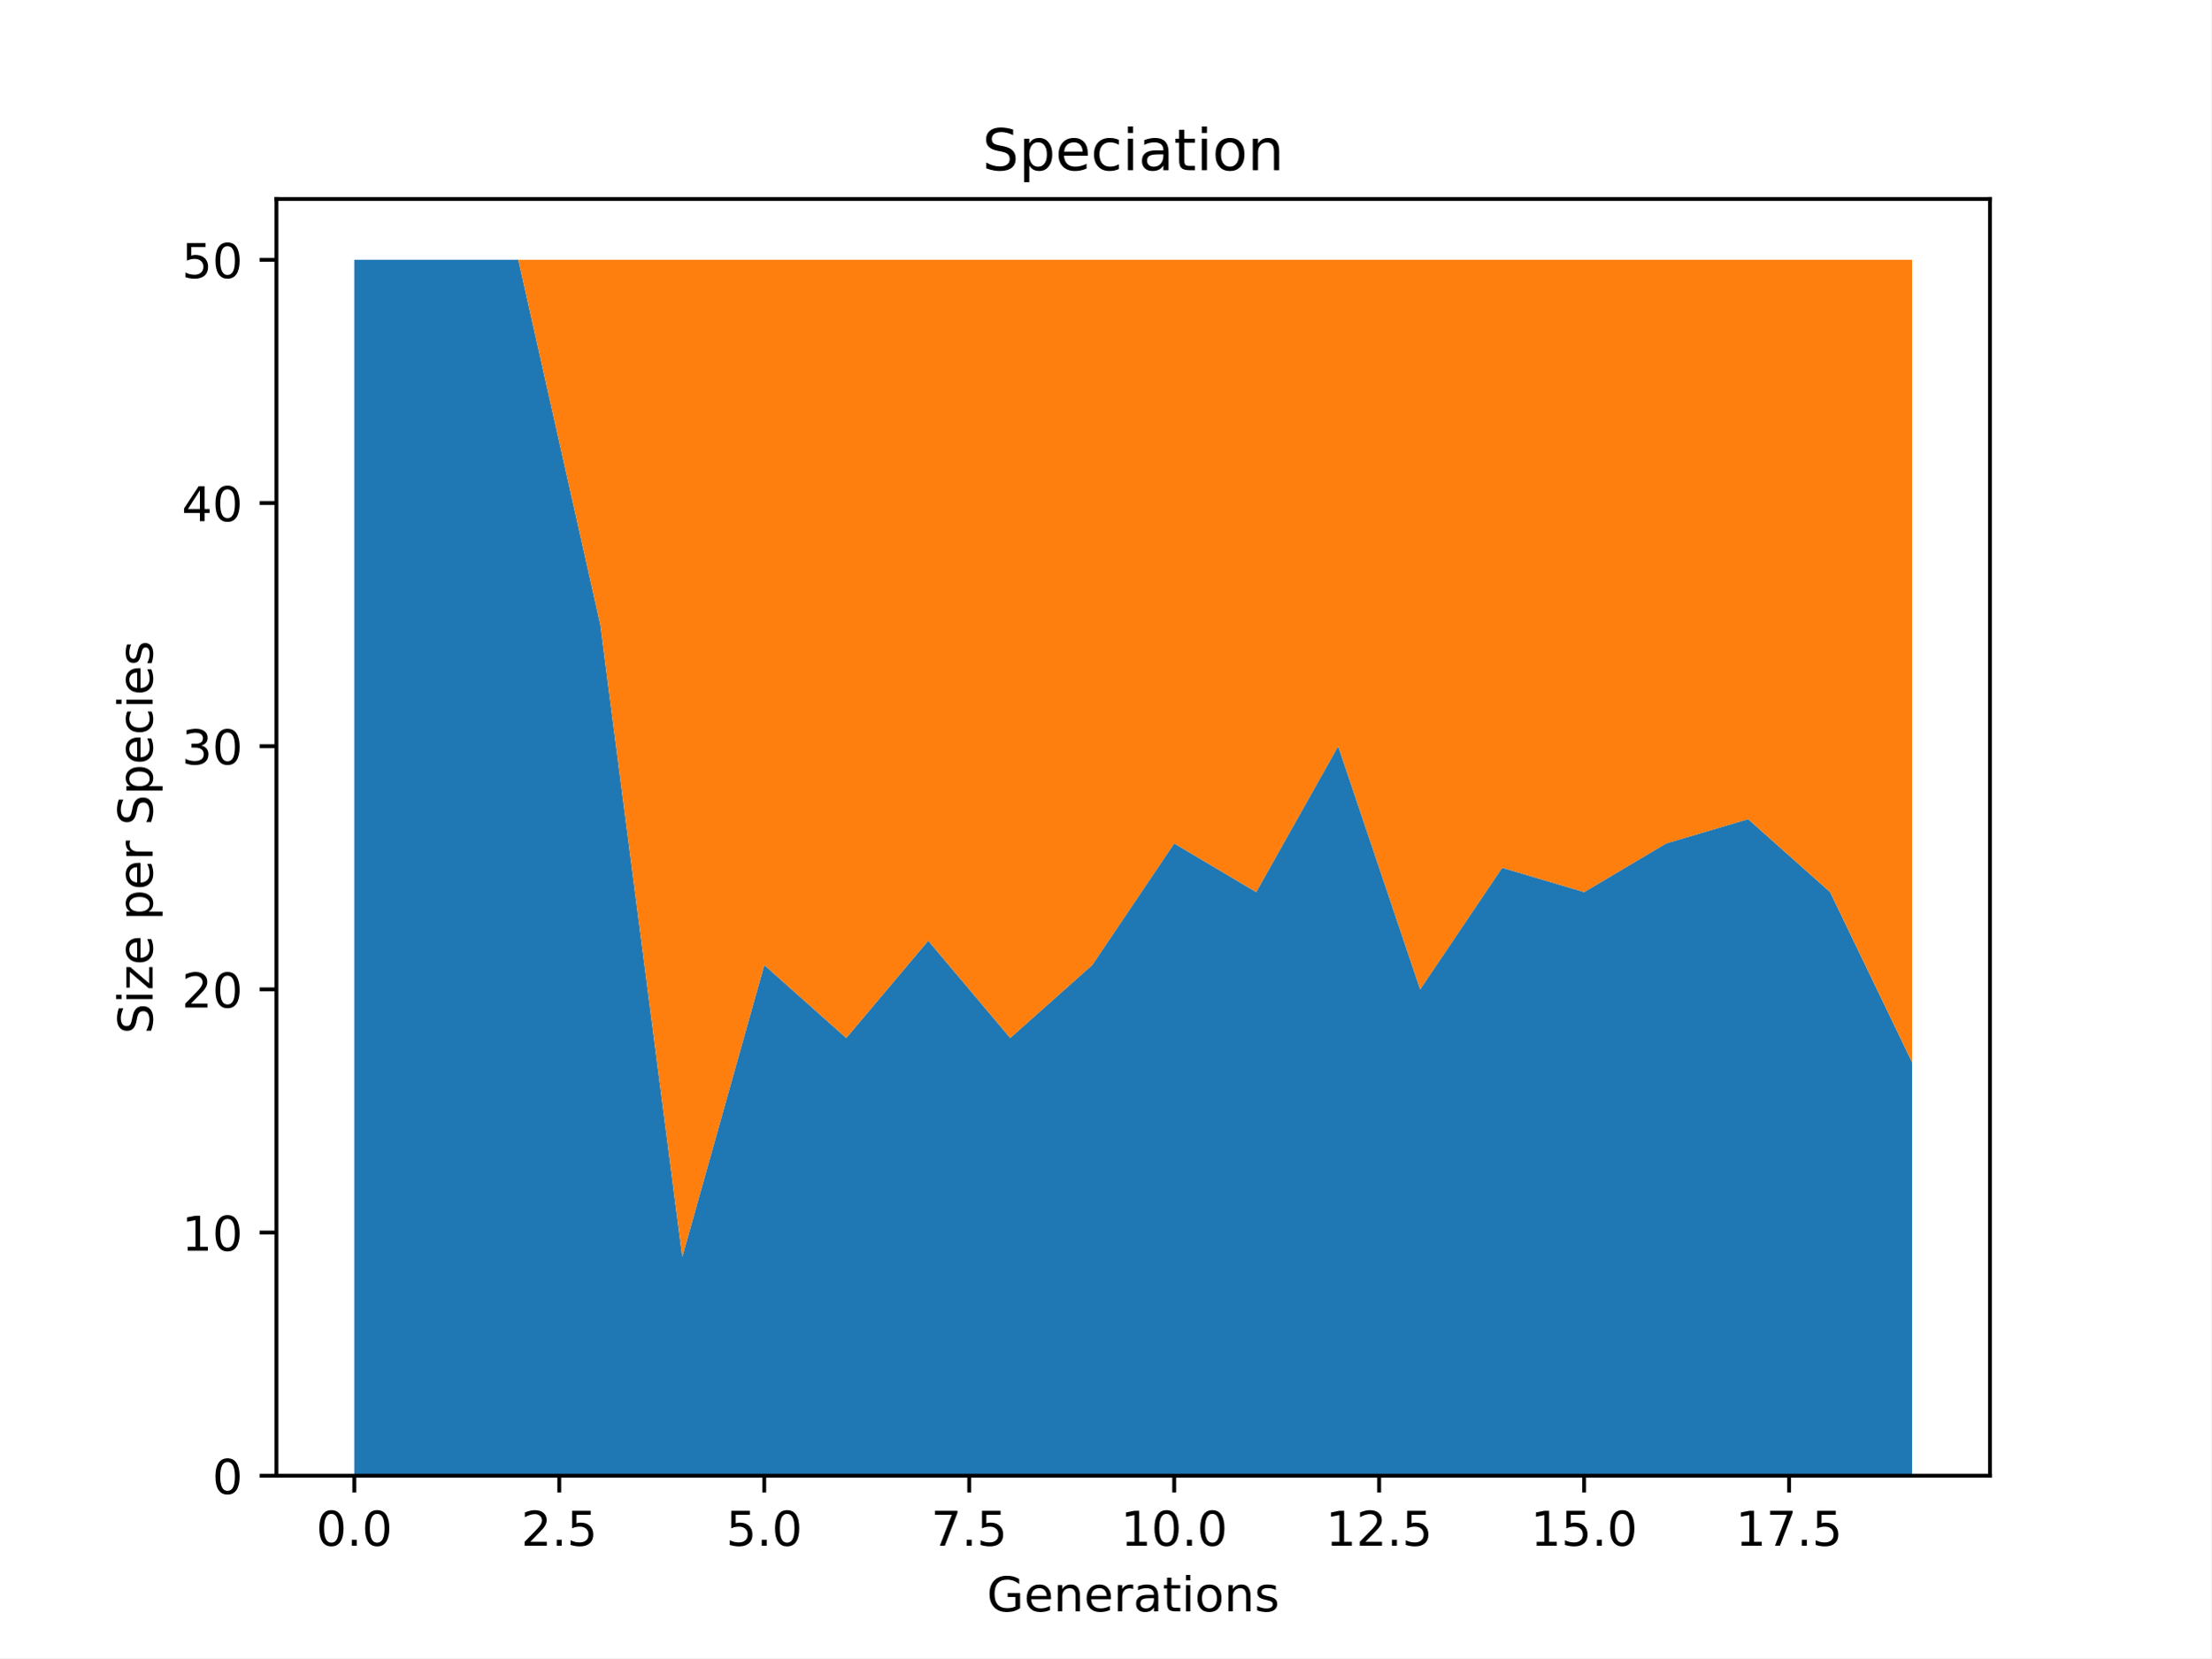
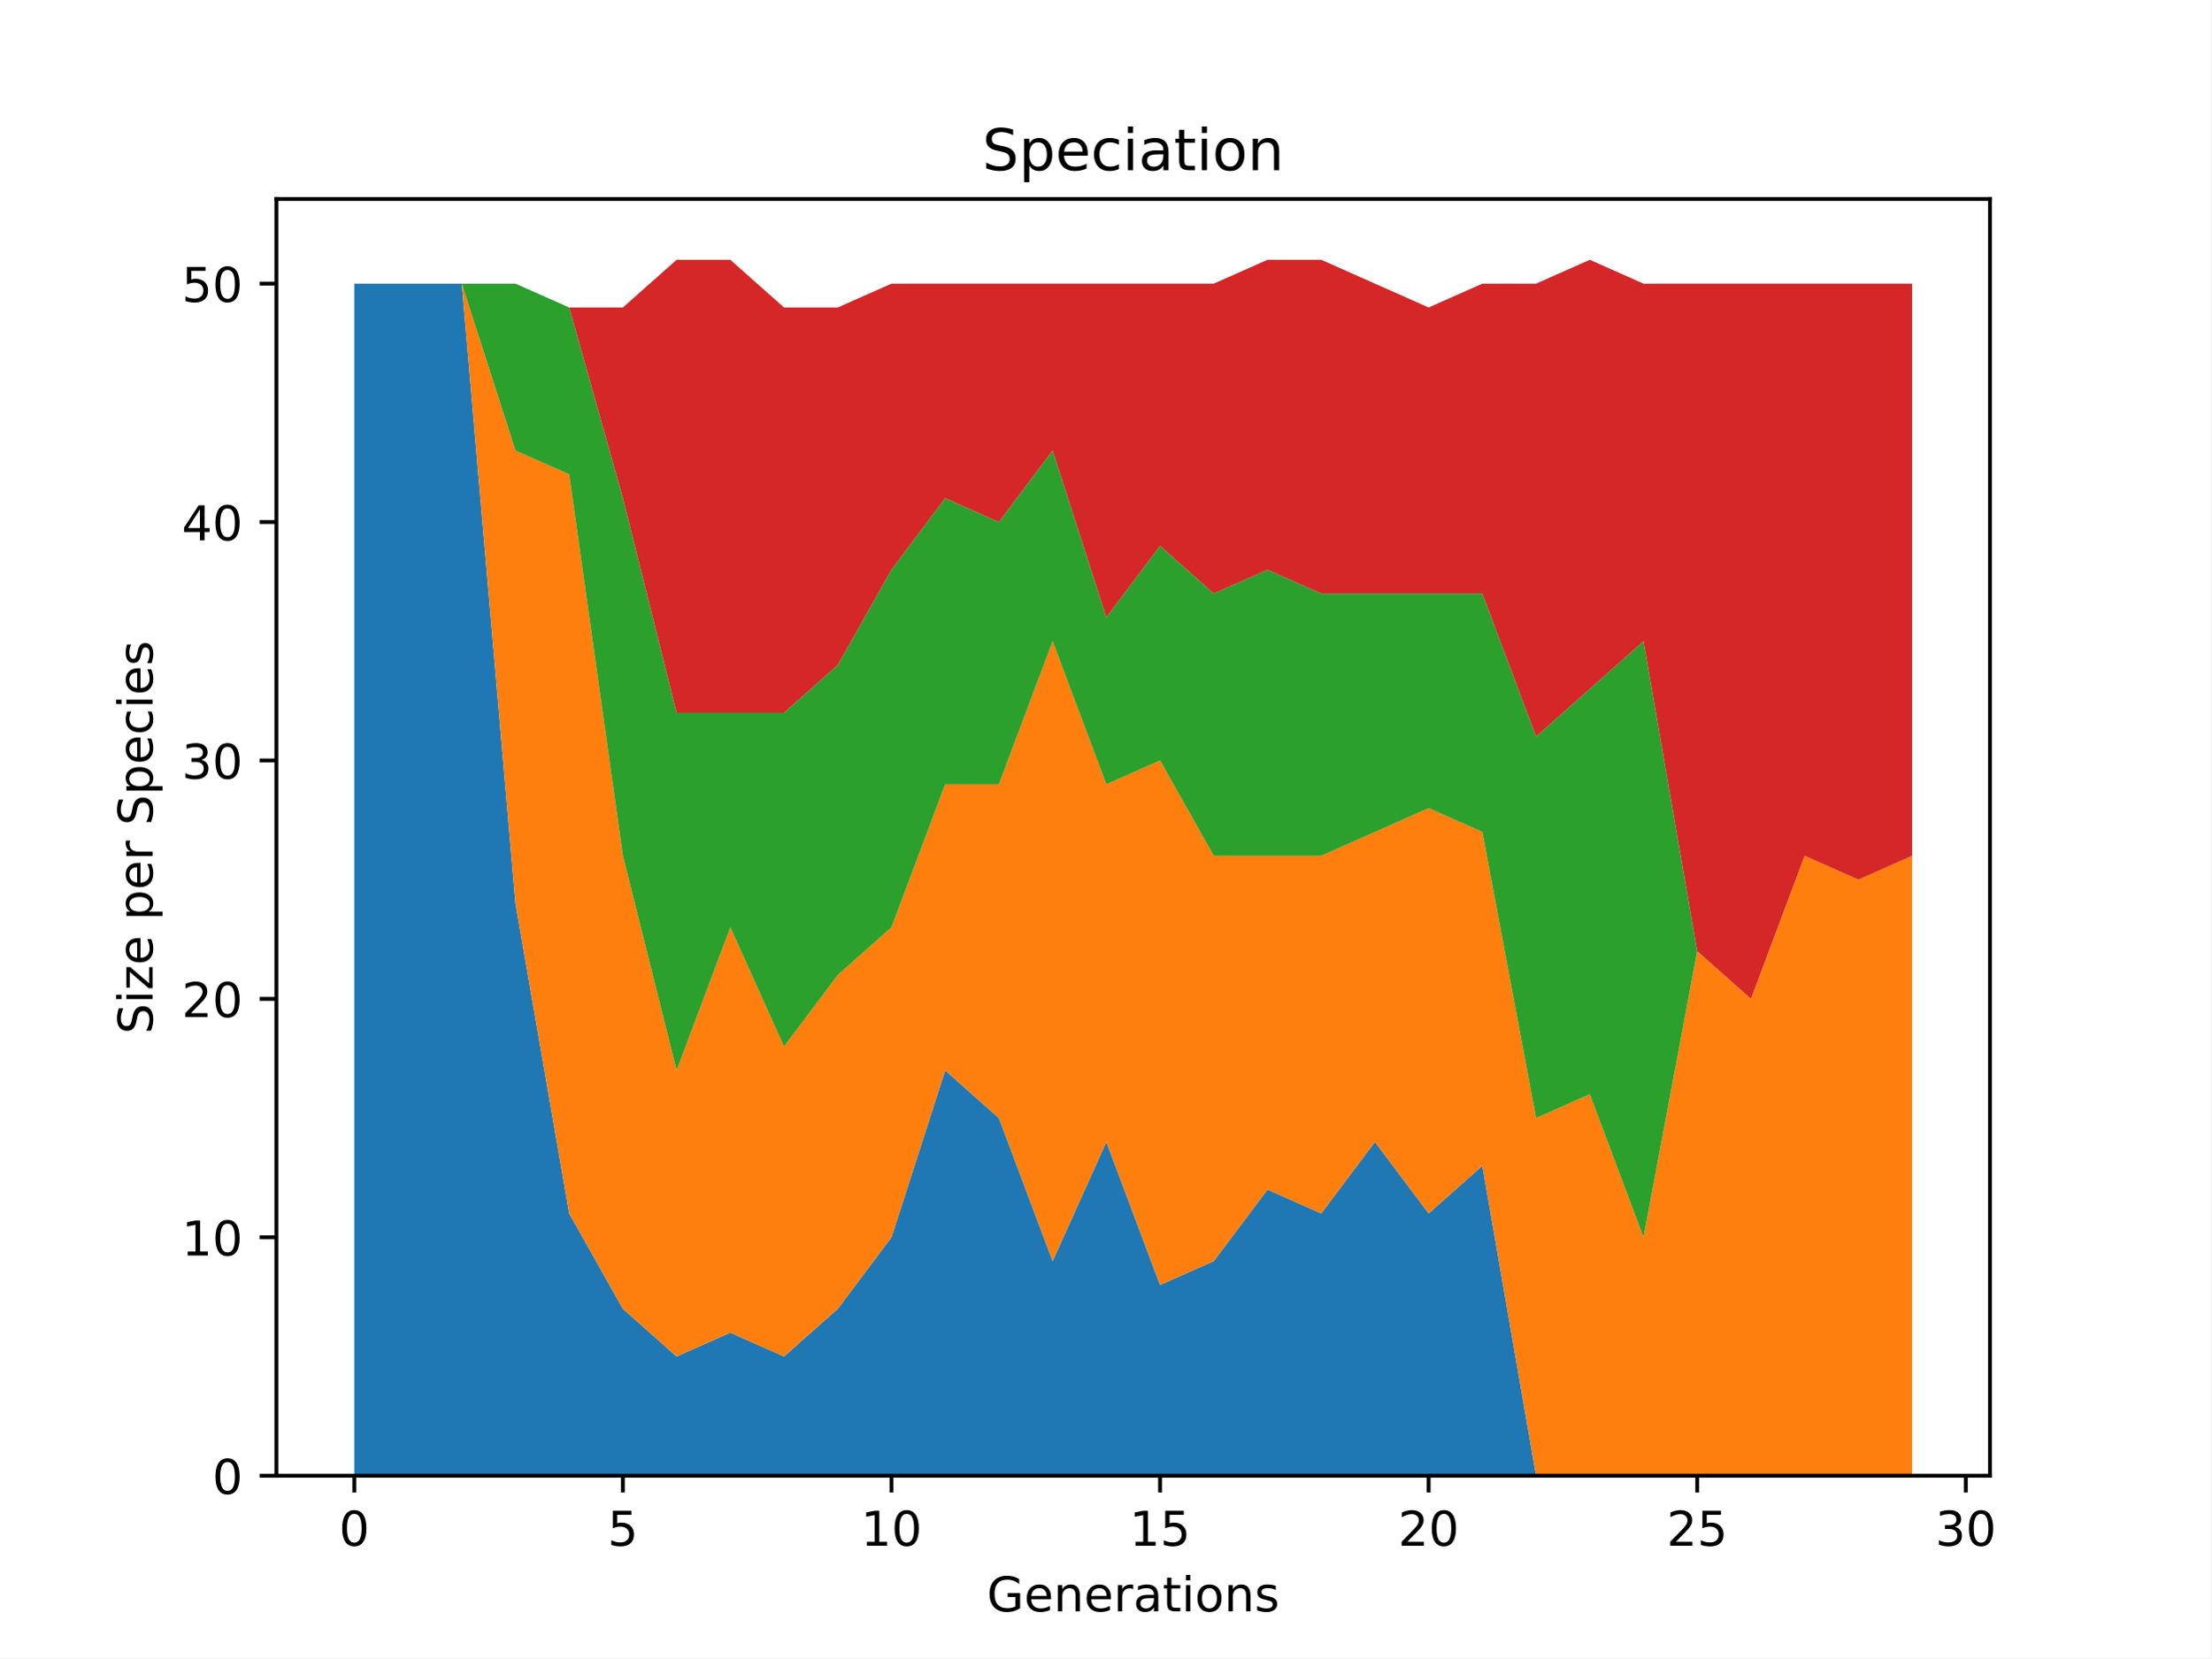
<svg xmlns="http://www.w3.org/2000/svg" xmlns:xlink="http://www.w3.org/1999/xlink" height="345.6pt" version="1.1" viewBox="0 0 460.8 345.6" width="460.8pt">
  <defs>
    <style type="text/css">*{stroke-linecap:butt;stroke-linejoin:round;}</style>
  </defs>
  <g id="figure_1">
    <g id="patch_1">
      <path d="M 0 345.6  L 460.8 345.6  L 460.8 0  L 0 0  z " style="fill:#ffffff;" />
    </g>
    <g id="axes_1">
      <g id="patch_2">
        <path d="M 57.6 307.584  L 414.72 307.584  L 414.72 41.472  L 57.6 41.472  z " style="fill:#ffffff;" />
      </g>
      <g id="PolyCollection_1">
-         <path clip-path="url(#paba8ebc60f)" d="M 73.833 54.144  L 73.833 307.584  L 90.92 307.584  L 108.007 307.584  L 125.094 307.584  L 142.181 307.584  L 159.268 307.584  L 176.355 307.584  L 193.442 307.584  L 210.529 307.584  L 227.616 307.584  L 244.704 307.584  L 261.791 307.584  L 278.878 307.584  L 295.965 307.584  L 313.052 307.584  L 330.139 307.584  L 347.226 307.584  L 364.313 307.584  L 381.4 307.584  L 398.487 307.584  L 398.487 221.414  L 398.487 221.414  L 381.4 185.933  L 364.313 170.726  L 347.226 175.795  L 330.139 185.933  L 313.052 180.864  L 295.965 206.208  L 278.878 155.52  L 261.791 185.933  L 244.704 175.795  L 227.616 201.139  L 210.529 216.346  L 193.442 196.07  L 176.355 216.346  L 159.268 201.139  L 142.181 261.965  L 125.094 130.176  L 108.007 54.144  L 90.92 54.144  L 73.833 54.144  z " style="fill:#1f77b4;" />
+         <path clip-path="url(#p632f74f8b4)" d="M 73.833 59.113  L 73.833 307.584  L 85.028 307.584  L 96.223 307.584  L 107.418 307.584  L 118.613 307.584  L 129.808 307.584  L 141.003 307.584  L 152.198 307.584  L 163.393 307.584  L 174.588 307.584  L 185.783 307.584  L 196.978 307.584  L 208.173 307.584  L 219.368 307.584  L 230.563 307.584  L 241.757 307.584  L 252.952 307.584  L 264.147 307.584  L 275.342 307.584  L 286.537 307.584  L 297.732 307.584  L 308.927 307.584  L 320.122 307.584  L 331.317 307.584  L 342.512 307.584  L 353.707 307.584  L 364.902 307.584  L 376.097 307.584  L 387.292 307.584  L 398.487 307.584  L 398.487 307.584  L 398.487 307.584  L 387.292 307.584  L 376.097 307.584  L 364.902 307.584  L 353.707 307.584  L 342.512 307.584  L 331.317 307.584  L 320.122 307.584  L 308.927 242.982  L 297.732 252.92  L 286.537 238.012  L 275.342 252.92  L 264.147 247.951  L 252.952 262.859  L 241.757 267.829  L 230.563 238.012  L 219.368 262.859  L 208.173 233.043  L 196.978 223.104  L 185.783 257.89  L 174.588 272.798  L 163.393 282.737  L 152.198 277.768  L 141.003 282.737  L 129.808 272.798  L 118.613 252.92  L 107.418 188.318  L 96.223 59.113  L 85.028 59.113  L 73.833 59.113  z " style="fill:#1f77b4;" />
      </g>
      <g id="PolyCollection_2">
-         <path clip-path="url(#paba8ebc60f)" d="M 73.833 54.144  L 73.833 54.144  L 90.92 54.144  L 108.007 54.144  L 125.094 130.176  L 142.181 261.965  L 159.268 201.139  L 176.355 216.346  L 193.442 196.07  L 210.529 216.346  L 227.616 201.139  L 244.704 175.795  L 261.791 185.933  L 278.878 155.52  L 295.965 206.208  L 313.052 180.864  L 330.139 185.933  L 347.226 175.795  L 364.313 170.726  L 381.4 185.933  L 398.487 221.414  L 398.487 54.144  L 398.487 54.144  L 381.4 54.144  L 364.313 54.144  L 347.226 54.144  L 330.139 54.144  L 313.052 54.144  L 295.965 54.144  L 278.878 54.144  L 261.791 54.144  L 244.704 54.144  L 227.616 54.144  L 210.529 54.144  L 193.442 54.144  L 176.355 54.144  L 159.268 54.144  L 142.181 54.144  L 125.094 54.144  L 108.007 54.144  L 90.92 54.144  L 73.833 54.144  z " style="fill:#ff7f0e;" />
+         <path clip-path="url(#p632f74f8b4)" d="M 73.833 59.113  L 73.833 59.113  L 85.028 59.113  L 96.223 59.113  L 107.418 188.318  L 118.613 252.92  L 129.808 272.798  L 141.003 282.737  L 152.198 277.768  L 163.393 282.737  L 174.588 272.798  L 185.783 257.89  L 196.978 223.104  L 208.173 233.043  L 219.368 262.859  L 230.563 238.012  L 241.757 267.829  L 252.952 262.859  L 264.147 247.951  L 275.342 252.92  L 286.537 238.012  L 297.732 252.92  L 308.927 242.982  L 320.122 307.584  L 331.317 307.584  L 342.512 307.584  L 353.707 307.584  L 364.902 307.584  L 376.097 307.584  L 387.292 307.584  L 398.487 307.584  L 398.487 178.379  L 398.487 178.379  L 387.292 183.349  L 376.097 178.379  L 364.902 208.196  L 353.707 198.257  L 342.512 257.89  L 331.317 228.073  L 320.122 233.043  L 308.927 173.41  L 297.732 168.44  L 286.537 173.41  L 275.342 178.379  L 264.147 178.379  L 252.952 178.379  L 241.757 158.502  L 230.563 163.471  L 219.368 133.655  L 208.173 163.471  L 196.978 163.471  L 185.783 193.288  L 174.588 203.226  L 163.393 218.135  L 152.198 193.288  L 141.003 223.104  L 129.808 178.379  L 118.613 98.869  L 107.418 93.899  L 96.223 59.113  L 85.028 59.113  L 73.833 59.113  z " style="fill:#ff7f0e;" />
+       </g>
+       <g id="PolyCollection_3">
+         <path clip-path="url(#p632f74f8b4)" d="M 73.833 59.113  L 73.833 59.113  L 85.028 59.113  L 96.223 59.113  L 107.418 93.899  L 118.613 98.869  L 129.808 178.379  L 141.003 223.104  L 152.198 193.288  L 163.393 218.135  L 174.588 203.226  L 185.783 193.288  L 196.978 163.471  L 208.173 163.471  L 219.368 133.655  L 230.563 163.471  L 241.757 158.502  L 252.952 178.379  L 264.147 178.379  L 275.342 178.379  L 286.537 173.41  L 297.732 168.44  L 308.927 173.41  L 320.122 233.043  L 331.317 228.073  L 342.512 257.89  L 353.707 198.257  L 364.902 208.196  L 376.097 178.379  L 387.292 183.349  L 398.487 178.379  L 398.487 178.379  L 398.487 178.379  L 387.292 183.349  L 376.097 178.379  L 364.902 208.196  L 353.707 198.257  L 342.512 133.655  L 331.317 143.593  L 320.122 153.532  L 308.927 123.716  L 297.732 123.716  L 286.537 123.716  L 275.342 123.716  L 264.147 118.746  L 252.952 123.716  L 241.757 113.777  L 230.563 128.685  L 219.368 93.899  L 208.173 108.808  L 196.978 103.838  L 185.783 118.746  L 174.588 138.624  L 163.393 148.563  L 152.198 148.563  L 141.003 148.563  L 129.808 103.838  L 118.613 64.083  L 107.418 59.113  L 96.223 59.113  L 85.028 59.113  L 73.833 59.113  z " style="fill:#2ca02c;" />
+       </g>
+       <g id="PolyCollection_4">
+         <path clip-path="url(#p632f74f8b4)" d="M 73.833 59.113  L 73.833 59.113  L 85.028 59.113  L 96.223 59.113  L 107.418 59.113  L 118.613 64.083  L 129.808 103.838  L 141.003 148.563  L 152.198 148.563  L 163.393 148.563  L 174.588 138.624  L 185.783 118.746  L 196.978 103.838  L 208.173 108.808  L 219.368 93.899  L 230.563 128.685  L 241.757 113.777  L 252.952 123.716  L 264.147 118.746  L 275.342 123.716  L 286.537 123.716  L 297.732 123.716  L 308.927 123.716  L 320.122 153.532  L 331.317 143.593  L 342.512 133.655  L 353.707 198.257  L 364.902 208.196  L 376.097 178.379  L 387.292 183.349  L 398.487 178.379  L 398.487 59.113  L 398.487 59.113  L 387.292 59.113  L 376.097 59.113  L 364.902 59.113  L 353.707 59.113  L 342.512 59.113  L 331.317 54.144  L 320.122 59.113  L 308.927 59.113  L 297.732 64.083  L 286.537 59.113  L 275.342 54.144  L 264.147 54.144  L 252.952 59.113  L 241.757 59.113  L 230.563 59.113  L 219.368 59.113  L 208.173 59.113  L 196.978 59.113  L 185.783 59.113  L 174.588 64.083  L 163.393 64.083  L 152.198 54.144  L 141.003 54.144  L 129.808 64.083  L 118.613 64.083  L 107.418 59.113  L 96.223 59.113  L 85.028 59.113  L 73.833 59.113  z " style="fill:#d62728;" />
      </g>
      <g id="matplotlib.axis_1">
        <g id="xtick_1">
          <g id="line2d_1">
            <defs>
-               <path d="M 0 0  L 0 3.5  " id="m47d24e9a7b" style="stroke:#000000;stroke-width:0.8;" />
+               <path d="M 0 0  L 0 3.5  " id="m3b778df51e" style="stroke:#000000;stroke-width:0.8;" />
            </defs>
            <g>
-               <use style="stroke:#000000;stroke-width:0.8;" x="73.833" xlink:href="#m47d24e9a7b" y="307.584" />
+               <use style="stroke:#000000;stroke-width:0.8;" x="73.833" xlink:href="#m3b778df51e" y="307.584" />
            </g>
          </g>
          <g id="text_1">
-             <g transform="translate(65.88116 322.1824)scale(0.1 -0.1)">
+             <g transform="translate(70.65148 322.1824)scale(0.1 -0.1)">
              <defs>
                <path d="M 31.781 66.406  Q 24.172 66.406 20.328 58.906  Q 16.5 51.422 16.5 36.375  Q 16.5 21.391 20.328 13.891  Q 24.172 6.391 31.781 6.391  Q 39.453 6.391 43.281 13.891  Q 47.125 21.391 47.125 36.375  Q 47.125 51.422 43.281 58.906  Q 39.453 66.406 31.781 66.406  z M 31.781 74.219  Q 44.047 74.219 50.516 64.516  Q 56.984 54.828 56.984 36.375  Q 56.984 17.969 50.516 8.266  Q 44.047 -1.422 31.781 -1.422  Q 19.531 -1.422 13.062 8.266  Q 6.594 17.969 6.594 36.375  Q 6.594 54.828 13.062 64.516  Q 19.531 74.219 31.781 74.219  z " id="DejaVuSans-48" />
-                 <path d="M 10.688 12.406  L 21 12.406  L 21 0  L 10.688 0  z " id="DejaVuSans-46" />
              </defs>
              <use xlink:href="#DejaVuSans-48" />
-               <use x="63.623" xlink:href="#DejaVuSans-46" />
-               <use x="95.41" xlink:href="#DejaVuSans-48" />
            </g>
          </g>
        </g>
        <g id="xtick_2">
          <g id="line2d_2">
            <g>
-               <use style="stroke:#000000;stroke-width:0.8;" x="116.55" xlink:href="#m47d24e9a7b" y="307.584" />
+               <use style="stroke:#000000;stroke-width:0.8;" x="129.808" xlink:href="#m3b778df51e" y="307.584" />
            </g>
          </g>
          <g id="text_2">
-             <g transform="translate(108.5989 322.1824)scale(0.1 -0.1)">
-               <defs>
-                 <path d="M 19.188 8.297  L 53.609 8.297  L 53.609 0  L 7.328 0  L 7.328 8.297  Q 12.938 14.109 22.625 23.891  Q 32.328 33.688 34.812 36.531  Q 39.547 41.844 41.422 45.531  Q 43.312 49.219 43.312 52.781  Q 43.312 58.594 39.234 62.25  Q 35.156 65.922 28.609 65.922  Q 23.969 65.922 18.812 64.312  Q 13.672 62.703 7.812 59.422  L 7.812 69.391  Q 13.766 71.781 18.938 73  Q 24.125 74.219 28.422 74.219  Q 39.75 74.219 46.484 68.547  Q 53.219 62.891 53.219 53.422  Q 53.219 48.922 51.531 44.891  Q 49.859 40.875 45.406 35.406  Q 44.188 33.984 37.641 27.219  Q 31.109 20.453 19.188 8.297  z " id="DejaVuSans-50" />
+             <g transform="translate(126.6264 322.1824)scale(0.1 -0.1)">
+               <defs>
                <path d="M 10.797 72.906  L 49.516 72.906  L 49.516 64.594  L 19.828 64.594  L 19.828 46.734  Q 21.969 47.469 24.109 47.828  Q 26.266 48.188 28.422 48.188  Q 40.625 48.188 47.75 41.5  Q 54.891 34.812 54.891 23.391  Q 54.891 11.625 47.562 5.094  Q 40.234 -1.422 26.906 -1.422  Q 22.312 -1.422 17.547 -0.641  Q 12.797 0.141 7.719 1.703  L 7.719 11.625  Q 12.109 9.234 16.797 8.062  Q 21.484 6.891 26.703 6.891  Q 35.156 6.891 40.078 11.328  Q 45.016 15.766 45.016 23.391  Q 45.016 31 40.078 35.438  Q 35.156 39.891 26.703 39.891  Q 22.75 39.891 18.812 39.016  Q 14.891 38.141 10.797 36.281  z " id="DejaVuSans-53" />
              </defs>
-               <use xlink:href="#DejaVuSans-50" />
-               <use x="63.623" xlink:href="#DejaVuSans-46" />
-               <use x="95.41" xlink:href="#DejaVuSans-53" />
+               <use xlink:href="#DejaVuSans-53" />
            </g>
          </g>
        </g>
        <g id="xtick_3">
          <g id="line2d_3">
            <g>
-               <use style="stroke:#000000;stroke-width:0.8;" x="159.268" xlink:href="#m47d24e9a7b" y="307.584" />
+               <use style="stroke:#000000;stroke-width:0.8;" x="185.783" xlink:href="#m3b778df51e" y="307.584" />
            </g>
          </g>
          <g id="text_3">
-             <g transform="translate(151.3166 322.1824)scale(0.1 -0.1)">
-               <use xlink:href="#DejaVuSans-53" />
-               <use x="63.623" xlink:href="#DejaVuSans-46" />
-               <use x="95.41" xlink:href="#DejaVuSans-48" />
+             <g transform="translate(179.4201 322.1824)scale(0.1 -0.1)">
+               <defs>
+                 <path d="M 12.406 8.297  L 28.516 8.297  L 28.516 63.922  L 10.984 60.406  L 10.984 69.391  L 28.422 72.906  L 38.281 72.906  L 38.281 8.297  L 54.391 8.297  L 54.391 0  L 12.406 0  z " id="DejaVuSans-49" />
+               </defs>
+               <use xlink:href="#DejaVuSans-49" />
+               <use x="63.623" xlink:href="#DejaVuSans-48" />
            </g>
          </g>
        </g>
        <g id="xtick_4">
          <g id="line2d_4">
            <g>
-               <use style="stroke:#000000;stroke-width:0.8;" x="201.986" xlink:href="#m47d24e9a7b" y="307.584" />
+               <use style="stroke:#000000;stroke-width:0.8;" x="241.757" xlink:href="#m3b778df51e" y="307.584" />
            </g>
          </g>
          <g id="text_4">
-             <g transform="translate(194.0343 322.1824)scale(0.1 -0.1)">
-               <defs>
-                 <path d="M 8.203 72.906  L 55.078 72.906  L 55.078 68.703  L 28.609 0  L 18.312 0  L 43.219 64.594  L 8.203 64.594  z " id="DejaVuSans-55" />
-               </defs>
-               <use xlink:href="#DejaVuSans-55" />
-               <use x="63.623" xlink:href="#DejaVuSans-46" />
-               <use x="95.41" xlink:href="#DejaVuSans-53" />
+             <g transform="translate(235.395 322.1824)scale(0.1 -0.1)">
+               <use xlink:href="#DejaVuSans-49" />
+               <use x="63.623" xlink:href="#DejaVuSans-53" />
            </g>
          </g>
        </g>
        <g id="xtick_5">
          <g id="line2d_5">
            <g>
-               <use style="stroke:#000000;stroke-width:0.8;" x="244.704" xlink:href="#m47d24e9a7b" y="307.584" />
+               <use style="stroke:#000000;stroke-width:0.8;" x="297.732" xlink:href="#m3b778df51e" y="307.584" />
            </g>
          </g>
          <g id="text_5">
-             <g transform="translate(233.5707 322.1824)scale(0.1 -0.1)">
-               <defs>
-                 <path d="M 12.406 8.297  L 28.516 8.297  L 28.516 63.922  L 10.984 60.406  L 10.984 69.391  L 28.422 72.906  L 38.281 72.906  L 38.281 8.297  L 54.391 8.297  L 54.391 0  L 12.406 0  z " id="DejaVuSans-49" />
-               </defs>
-               <use xlink:href="#DejaVuSans-49" />
-               <use x="63.623" xlink:href="#DejaVuSans-48" />
-               <use x="127.246" xlink:href="#DejaVuSans-46" />
-               <use x="159.033" xlink:href="#DejaVuSans-48" />
+             <g transform="translate(291.3699 322.1824)scale(0.1 -0.1)">
+               <defs>
+                 <path d="M 19.188 8.297  L 53.609 8.297  L 53.609 0  L 7.328 0  L 7.328 8.297  Q 12.938 14.109 22.625 23.891  Q 32.328 33.688 34.812 36.531  Q 39.547 41.844 41.422 45.531  Q 43.312 49.219 43.312 52.781  Q 43.312 58.594 39.234 62.25  Q 35.156 65.922 28.609 65.922  Q 23.969 65.922 18.812 64.312  Q 13.672 62.703 7.812 59.422  L 7.812 69.391  Q 13.766 71.781 18.938 73  Q 24.125 74.219 28.422 74.219  Q 39.75 74.219 46.484 68.547  Q 53.219 62.891 53.219 53.422  Q 53.219 48.922 51.531 44.891  Q 49.859 40.875 45.406 35.406  Q 44.188 33.984 37.641 27.219  Q 31.109 20.453 19.188 8.297  z " id="DejaVuSans-50" />
+               </defs>
+               <use xlink:href="#DejaVuSans-50" />
+               <use x="63.623" xlink:href="#DejaVuSans-48" />
            </g>
          </g>
        </g>
        <g id="xtick_6">
          <g id="line2d_6">
            <g>
-               <use style="stroke:#000000;stroke-width:0.8;" x="287.421" xlink:href="#m47d24e9a7b" y="307.584" />
+               <use style="stroke:#000000;stroke-width:0.8;" x="353.707" xlink:href="#m3b778df51e" y="307.584" />
            </g>
          </g>
          <g id="text_6">
-             <g transform="translate(276.2884 322.1824)scale(0.1 -0.1)">
-               <use xlink:href="#DejaVuSans-49" />
-               <use x="63.623" xlink:href="#DejaVuSans-50" />
-               <use x="127.246" xlink:href="#DejaVuSans-46" />
-               <use x="159.033" xlink:href="#DejaVuSans-53" />
+             <g transform="translate(347.3448 322.1824)scale(0.1 -0.1)">
+               <use xlink:href="#DejaVuSans-50" />
+               <use x="63.623" xlink:href="#DejaVuSans-53" />
            </g>
          </g>
        </g>
        <g id="xtick_7">
          <g id="line2d_7">
            <g>
-               <use style="stroke:#000000;stroke-width:0.8;" x="330.139" xlink:href="#m47d24e9a7b" y="307.584" />
+               <use style="stroke:#000000;stroke-width:0.8;" x="409.682" xlink:href="#m3b778df51e" y="307.584" />
            </g>
          </g>
          <g id="text_7">
-             <g transform="translate(319.0061 322.1824)scale(0.1 -0.1)">
-               <use xlink:href="#DejaVuSans-49" />
-               <use x="63.623" xlink:href="#DejaVuSans-53" />
-               <use x="127.246" xlink:href="#DejaVuSans-46" />
-               <use x="159.033" xlink:href="#DejaVuSans-48" />
-             </g>
-           </g>
-         </g>
-         <g id="xtick_8">
-           <g id="line2d_8">
-             <g>
-               <use style="stroke:#000000;stroke-width:0.8;" x="372.857" xlink:href="#m47d24e9a7b" y="307.584" />
-             </g>
-           </g>
-           <g id="text_8">
-             <g transform="translate(361.7238 322.1824)scale(0.1 -0.1)">
-               <use xlink:href="#DejaVuSans-49" />
-               <use x="63.623" xlink:href="#DejaVuSans-55" />
-               <use x="127.246" xlink:href="#DejaVuSans-46" />
-               <use x="159.033" xlink:href="#DejaVuSans-53" />
-             </g>
-           </g>
-         </g>
-         <g id="text_9">
+             <g transform="translate(403.3198 322.1824)scale(0.1 -0.1)">
+               <defs>
+                 <path d="M 40.578 39.312  Q 47.656 37.797 51.625 33  Q 55.609 28.219 55.609 21.188  Q 55.609 10.406 48.188 4.484  Q 40.766 -1.422 27.094 -1.422  Q 22.516 -1.422 17.656 -0.516  Q 12.797 0.391 7.625 2.203  L 7.625 11.719  Q 11.719 9.328 16.594 8.109  Q 21.484 6.891 26.812 6.891  Q 36.078 6.891 40.938 10.547  Q 45.797 14.203 45.797 21.188  Q 45.797 27.641 41.281 31.266  Q 36.766 34.906 28.719 34.906  L 20.219 34.906  L 20.219 43.016  L 29.109 43.016  Q 36.375 43.016 40.234 45.922  Q 44.094 48.828 44.094 54.297  Q 44.094 59.906 40.109 62.906  Q 36.141 65.922 28.719 65.922  Q 24.656 65.922 20.016 65.031  Q 15.375 64.156 9.812 62.312  L 9.812 71.094  Q 15.438 72.656 20.344 73.438  Q 25.25 74.219 29.594 74.219  Q 40.828 74.219 47.359 69.109  Q 53.906 64.016 53.906 55.328  Q 53.906 49.266 50.438 45.094  Q 46.969 40.922 40.578 39.312  z " id="DejaVuSans-51" />
+               </defs>
+               <use xlink:href="#DejaVuSans-51" />
+               <use x="63.623" xlink:href="#DejaVuSans-48" />
+             </g>
+           </g>
+         </g>
+         <g id="text_8">
          <g transform="translate(205.6623 335.8606)scale(0.1 -0.1)">
            <defs>
              <path d="M 59.516 10.406  L 59.516 29.984  L 43.406 29.984  L 43.406 38.094  L 69.281 38.094  L 69.281 6.781  Q 63.578 2.734 56.688 0.656  Q 49.812 -1.422 42 -1.422  Q 24.906 -1.422 15.25 8.562  Q 5.609 18.562 5.609 36.375  Q 5.609 54.25 15.25 64.234  Q 24.906 74.219 42 74.219  Q 49.125 74.219 55.547 72.453  Q 61.969 70.703 67.391 67.281  L 67.391 56.781  Q 61.922 61.422 55.766 63.766  Q 49.609 66.109 42.828 66.109  Q 29.438 66.109 22.719 58.641  Q 16.016 51.172 16.016 36.375  Q 16.016 21.625 22.719 14.156  Q 29.438 6.688 42.828 6.688  Q 48.047 6.688 52.141 7.594  Q 56.25 8.5 59.516 10.406  z " id="DejaVuSans-71" />
              <path d="M 56.203 29.594  L 56.203 25.203  L 14.891 25.203  Q 15.484 15.922 20.484 11.062  Q 25.484 6.203 34.422 6.203  Q 39.594 6.203 44.453 7.469  Q 49.312 8.734 54.109 11.281  L 54.109 2.781  Q 49.266 0.734 44.188 -0.344  Q 39.109 -1.422 33.891 -1.422  Q 20.797 -1.422 13.156 6.188  Q 5.516 13.812 5.516 26.812  Q 5.516 40.234 12.766 48.109  Q 20.016 56 32.328 56  Q 43.359 56 49.781 48.891  Q 56.203 41.797 56.203 29.594  z M 47.219 32.234  Q 47.125 39.594 43.094 43.984  Q 39.062 48.391 32.422 48.391  Q 24.906 48.391 20.391 44.141  Q 15.875 39.891 15.188 32.172  z " id="DejaVuSans-101" />
              <path d="M 54.891 33.016  L 54.891 0  L 45.906 0  L 45.906 32.719  Q 45.906 40.484 42.875 44.328  Q 39.844 48.188 33.797 48.188  Q 26.516 48.188 22.312 43.547  Q 18.109 38.922 18.109 30.906  L 18.109 0  L 9.078 0  L 9.078 54.688  L 18.109 54.688  L 18.109 46.188  Q 21.344 51.125 25.703 53.562  Q 30.078 56 35.797 56  Q 45.219 56 50.047 50.172  Q 54.891 44.344 54.891 33.016  z " id="DejaVuSans-110" />
              <path d="M 41.109 46.297  Q 39.594 47.172 37.812 47.578  Q 36.031 48 33.891 48  Q 26.266 48 22.188 43.047  Q 18.109 38.094 18.109 28.812  L 18.109 0  L 9.078 0  L 9.078 54.688  L 18.109 54.688  L 18.109 46.188  Q 20.953 51.172 25.484 53.578  Q 30.031 56 36.531 56  Q 37.453 56 38.578 55.875  Q 39.703 55.766 41.062 55.516  z " id="DejaVuSans-114" />
              <path d="M 34.281 27.484  Q 23.391 27.484 19.188 25  Q 14.984 22.516 14.984 16.5  Q 14.984 11.719 18.141 8.906  Q 21.297 6.109 26.703 6.109  Q 34.188 6.109 38.703 11.406  Q 43.219 16.703 43.219 25.484  L 43.219 27.484  z M 52.203 31.203  L 52.203 0  L 43.219 0  L 43.219 8.297  Q 40.141 3.328 35.547 0.953  Q 30.953 -1.422 24.312 -1.422  Q 15.922 -1.422 10.953 3.297  Q 6 8.016 6 15.922  Q 6 25.141 12.172 29.828  Q 18.359 34.516 30.609 34.516  L 43.219 34.516  L 43.219 35.406  Q 43.219 41.609 39.141 45  Q 35.062 48.391 27.688 48.391  Q 23 48.391 18.547 47.266  Q 14.109 46.141 10.016 43.891  L 10.016 52.203  Q 14.938 54.109 19.578 55.047  Q 24.219 56 28.609 56  Q 40.484 56 46.344 49.844  Q 52.203 43.703 52.203 31.203  z " id="DejaVuSans-97" />
              <path d="M 18.312 70.219  L 18.312 54.688  L 36.812 54.688  L 36.812 47.703  L 18.312 47.703  L 18.312 18.016  Q 18.312 11.328 20.141 9.422  Q 21.969 7.516 27.594 7.516  L 36.812 7.516  L 36.812 0  L 27.594 0  Q 17.188 0 13.234 3.875  Q 9.281 7.766 9.281 18.016  L 9.281 47.703  L 2.688 47.703  L 2.688 54.688  L 9.281 54.688  L 9.281 70.219  z " id="DejaVuSans-116" />
              <path d="M 9.422 54.688  L 18.406 54.688  L 18.406 0  L 9.422 0  z M 9.422 75.984  L 18.406 75.984  L 18.406 64.594  L 9.422 64.594  z " id="DejaVuSans-105" />
              <path d="M 30.609 48.391  Q 23.391 48.391 19.188 42.75  Q 14.984 37.109 14.984 27.297  Q 14.984 17.484 19.156 11.844  Q 23.344 6.203 30.609 6.203  Q 37.797 6.203 41.984 11.859  Q 46.188 17.531 46.188 27.297  Q 46.188 37.016 41.984 42.703  Q 37.797 48.391 30.609 48.391  z M 30.609 56  Q 42.328 56 49.016 48.375  Q 55.719 40.766 55.719 27.297  Q 55.719 13.875 49.016 6.219  Q 42.328 -1.422 30.609 -1.422  Q 18.844 -1.422 12.172 6.219  Q 5.516 13.875 5.516 27.297  Q 5.516 40.766 12.172 48.375  Q 18.844 56 30.609 56  z " id="DejaVuSans-111" />
              <path d="M 44.281 53.078  L 44.281 44.578  Q 40.484 46.531 36.375 47.5  Q 32.281 48.484 27.875 48.484  Q 21.188 48.484 17.844 46.438  Q 14.5 44.391 14.5 40.281  Q 14.5 37.156 16.891 35.375  Q 19.281 33.594 26.516 31.984  L 29.594 31.297  Q 39.156 29.25 43.188 25.516  Q 47.219 21.781 47.219 15.094  Q 47.219 7.469 41.188 3.016  Q 35.156 -1.422 24.609 -1.422  Q 20.219 -1.422 15.453 -0.562  Q 10.688 0.297 5.422 2  L 5.422 11.281  Q 10.406 8.688 15.234 7.391  Q 20.062 6.109 24.812 6.109  Q 31.156 6.109 34.562 8.281  Q 37.984 10.453 37.984 14.406  Q 37.984 18.062 35.516 20.016  Q 33.062 21.969 24.703 23.781  L 21.578 24.516  Q 13.234 26.266 9.516 29.906  Q 5.812 33.547 5.812 39.891  Q 5.812 47.609 11.281 51.797  Q 16.75 56 26.812 56  Q 31.781 56 36.172 55.266  Q 40.578 54.547 44.281 53.078  z " id="DejaVuSans-115" />
            </defs>
            <use xlink:href="#DejaVuSans-71" />
            <use x="77.49" xlink:href="#DejaVuSans-101" />
            <use x="139.014" xlink:href="#DejaVuSans-110" />
            <use x="202.393" xlink:href="#DejaVuSans-101" />
            <use x="263.916" xlink:href="#DejaVuSans-114" />
            <use x="305.029" xlink:href="#DejaVuSans-97" />
            <use x="366.309" xlink:href="#DejaVuSans-116" />
            <use x="405.518" xlink:href="#DejaVuSans-105" />
            <use x="433.301" xlink:href="#DejaVuSans-111" />
            <use x="494.482" xlink:href="#DejaVuSans-110" />
            <use x="557.861" xlink:href="#DejaVuSans-115" />
          </g>
        </g>
      </g>
      <g id="matplotlib.axis_2">
        <g id="ytick_1">
-           <g id="line2d_9">
+           <g id="line2d_8">
            <defs>
-               <path d="M 0 0  L -3.5 0  " id="mf325452315" style="stroke:#000000;stroke-width:0.8;" />
+               <path d="M 0 0  L -3.5 0  " id="m4bee26c7ba" style="stroke:#000000;stroke-width:0.8;" />
            </defs>
            <g>
-               <use style="stroke:#000000;stroke-width:0.8;" x="57.6" xlink:href="#mf325452315" y="307.584" />
-             </g>
-           </g>
-           <g id="text_10">
+               <use style="stroke:#000000;stroke-width:0.8;" x="57.6" xlink:href="#m4bee26c7ba" y="307.584" />
+             </g>
+           </g>
+           <g id="text_9">
            <g transform="translate(44.2375 311.3832)scale(0.1 -0.1)">
              <use xlink:href="#DejaVuSans-48" />
            </g>
          </g>
        </g>
        <g id="ytick_2">
+           <g id="line2d_9">
+             <g>
+               <use style="stroke:#000000;stroke-width:0.8;" x="57.6" xlink:href="#m4bee26c7ba" y="257.89" />
+             </g>
+           </g>
+           <g id="text_10">
+             <g transform="translate(37.875 261.6891)scale(0.1 -0.1)">
+               <use xlink:href="#DejaVuSans-49" />
+               <use x="63.623" xlink:href="#DejaVuSans-48" />
+             </g>
+           </g>
+         </g>
+         <g id="ytick_3">
          <g id="line2d_10">
            <g>
-               <use style="stroke:#000000;stroke-width:0.8;" x="57.6" xlink:href="#mf325452315" y="256.896" />
+               <use style="stroke:#000000;stroke-width:0.8;" x="57.6" xlink:href="#m4bee26c7ba" y="208.196" />
            </g>
          </g>
          <g id="text_11">
-             <g transform="translate(37.875 260.6952)scale(0.1 -0.1)">
-               <use xlink:href="#DejaVuSans-49" />
-               <use x="63.623" xlink:href="#DejaVuSans-48" />
-             </g>
-           </g>
-         </g>
-         <g id="ytick_3">
+             <g transform="translate(37.875 211.995)scale(0.1 -0.1)">
+               <use xlink:href="#DejaVuSans-50" />
+               <use x="63.623" xlink:href="#DejaVuSans-48" />
+             </g>
+           </g>
+         </g>
+         <g id="ytick_4">
          <g id="line2d_11">
            <g>
-               <use style="stroke:#000000;stroke-width:0.8;" x="57.6" xlink:href="#mf325452315" y="206.208" />
+               <use style="stroke:#000000;stroke-width:0.8;" x="57.6" xlink:href="#m4bee26c7ba" y="158.502" />
            </g>
          </g>
          <g id="text_12">
-             <g transform="translate(37.875 210.0072)scale(0.1 -0.1)">
-               <use xlink:href="#DejaVuSans-50" />
-               <use x="63.623" xlink:href="#DejaVuSans-48" />
-             </g>
-           </g>
-         </g>
-         <g id="ytick_4">
+             <g transform="translate(37.875 162.3009)scale(0.1 -0.1)">
+               <use xlink:href="#DejaVuSans-51" />
+               <use x="63.623" xlink:href="#DejaVuSans-48" />
+             </g>
+           </g>
+         </g>
+         <g id="ytick_5">
          <g id="line2d_12">
            <g>
-               <use style="stroke:#000000;stroke-width:0.8;" x="57.6" xlink:href="#mf325452315" y="155.52" />
+               <use style="stroke:#000000;stroke-width:0.8;" x="57.6" xlink:href="#m4bee26c7ba" y="108.808" />
            </g>
          </g>
          <g id="text_13">
-             <g transform="translate(37.875 159.3192)scale(0.1 -0.1)">
-               <defs>
-                 <path d="M 40.578 39.312  Q 47.656 37.797 51.625 33  Q 55.609 28.219 55.609 21.188  Q 55.609 10.406 48.188 4.484  Q 40.766 -1.422 27.094 -1.422  Q 22.516 -1.422 17.656 -0.516  Q 12.797 0.391 7.625 2.203  L 7.625 11.719  Q 11.719 9.328 16.594 8.109  Q 21.484 6.891 26.812 6.891  Q 36.078 6.891 40.938 10.547  Q 45.797 14.203 45.797 21.188  Q 45.797 27.641 41.281 31.266  Q 36.766 34.906 28.719 34.906  L 20.219 34.906  L 20.219 43.016  L 29.109 43.016  Q 36.375 43.016 40.234 45.922  Q 44.094 48.828 44.094 54.297  Q 44.094 59.906 40.109 62.906  Q 36.141 65.922 28.719 65.922  Q 24.656 65.922 20.016 65.031  Q 15.375 64.156 9.812 62.312  L 9.812 71.094  Q 15.438 72.656 20.344 73.438  Q 25.25 74.219 29.594 74.219  Q 40.828 74.219 47.359 69.109  Q 53.906 64.016 53.906 55.328  Q 53.906 49.266 50.438 45.094  Q 46.969 40.922 40.578 39.312  z " id="DejaVuSans-51" />
-               </defs>
-               <use xlink:href="#DejaVuSans-51" />
-               <use x="63.623" xlink:href="#DejaVuSans-48" />
-             </g>
-           </g>
-         </g>
-         <g id="ytick_5">
+             <g transform="translate(37.875 112.6067)scale(0.1 -0.1)">
+               <defs>
+                 <path d="M 37.797 64.312  L 12.891 25.391  L 37.797 25.391  z M 35.203 72.906  L 47.609 72.906  L 47.609 25.391  L 58.016 25.391  L 58.016 17.188  L 47.609 17.188  L 47.609 0  L 37.797 0  L 37.797 17.188  L 4.891 17.188  L 4.891 26.703  z " id="DejaVuSans-52" />
+               </defs>
+               <use xlink:href="#DejaVuSans-52" />
+               <use x="63.623" xlink:href="#DejaVuSans-48" />
+             </g>
+           </g>
+         </g>
+         <g id="ytick_6">
          <g id="line2d_13">
            <g>
-               <use style="stroke:#000000;stroke-width:0.8;" x="57.6" xlink:href="#mf325452315" y="104.832" />
+               <use style="stroke:#000000;stroke-width:0.8;" x="57.6" xlink:href="#m4bee26c7ba" y="59.113" />
            </g>
          </g>
          <g id="text_14">
-             <g transform="translate(37.875 108.6312)scale(0.1 -0.1)">
-               <defs>
-                 <path d="M 37.797 64.312  L 12.891 25.391  L 37.797 25.391  z M 35.203 72.906  L 47.609 72.906  L 47.609 25.391  L 58.016 25.391  L 58.016 17.188  L 47.609 17.188  L 47.609 0  L 37.797 0  L 37.797 17.188  L 4.891 17.188  L 4.891 26.703  z " id="DejaVuSans-52" />
-               </defs>
-               <use xlink:href="#DejaVuSans-52" />
-               <use x="63.623" xlink:href="#DejaVuSans-48" />
-             </g>
-           </g>
-         </g>
-         <g id="ytick_6">
-           <g id="line2d_14">
-             <g>
-               <use style="stroke:#000000;stroke-width:0.8;" x="57.6" xlink:href="#mf325452315" y="54.144" />
-             </g>
-           </g>
-           <g id="text_15">
-             <g transform="translate(37.875 57.94322)scale(0.1 -0.1)">
+             <g transform="translate(37.875 62.91263)scale(0.1 -0.1)">
              <use xlink:href="#DejaVuSans-53" />
              <use x="63.623" xlink:href="#DejaVuSans-48" />
            </g>
          </g>
        </g>
-         <g id="text_16">
+         <g id="text_15">
          <g transform="translate(31.79531 215.521)rotate(-90)scale(0.1 -0.1)">
            <defs>
              <path d="M 53.516 70.516  L 53.516 60.891  Q 47.906 63.578 42.922 64.891  Q 37.938 66.219 33.297 66.219  Q 25.25 66.219 20.875 63.094  Q 16.5 59.969 16.5 54.203  Q 16.5 49.359 19.406 46.891  Q 22.312 44.438 30.422 42.922  L 36.375 41.703  Q 47.406 39.594 52.656 34.297  Q 57.906 29 57.906 20.125  Q 57.906 9.516 50.797 4.047  Q 43.703 -1.422 29.984 -1.422  Q 24.812 -1.422 18.969 -0.25  Q 13.141 0.922 6.891 3.219  L 6.891 13.375  Q 12.891 10.016 18.656 8.297  Q 24.422 6.594 29.984 6.594  Q 38.422 6.594 43.016 9.906  Q 47.609 13.234 47.609 19.391  Q 47.609 24.75 44.312 27.781  Q 41.016 30.812 33.5 32.328  L 27.484 33.5  Q 16.453 35.688 11.516 40.375  Q 6.594 45.062 6.594 53.422  Q 6.594 63.094 13.406 68.656  Q 20.219 74.219 32.172 74.219  Q 37.312 74.219 42.625 73.281  Q 47.953 72.359 53.516 70.516  z " id="DejaVuSans-83" />
              <path d="M 5.516 54.688  L 48.188 54.688  L 48.188 46.484  L 14.406 7.172  L 48.188 7.172  L 48.188 0  L 4.297 0  L 4.297 8.203  L 38.094 47.516  L 5.516 47.516  z " id="DejaVuSans-122" />
              <path id="DejaVuSans-32" />
              <path d="M 18.109 8.203  L 18.109 -20.797  L 9.078 -20.797  L 9.078 54.688  L 18.109 54.688  L 18.109 46.391  Q 20.953 51.266 25.266 53.625  Q 29.594 56 35.594 56  Q 45.562 56 51.781 48.094  Q 58.016 40.188 58.016 27.297  Q 58.016 14.406 51.781 6.484  Q 45.562 -1.422 35.594 -1.422  Q 29.594 -1.422 25.266 0.953  Q 20.953 3.328 18.109 8.203  z M 48.688 27.297  Q 48.688 37.203 44.609 42.844  Q 40.531 48.484 33.406 48.484  Q 26.266 48.484 22.188 42.844  Q 18.109 37.203 18.109 27.297  Q 18.109 17.391 22.188 11.75  Q 26.266 6.109 33.406 6.109  Q 40.531 6.109 44.609 11.75  Q 48.688 17.391 48.688 27.297  z " id="DejaVuSans-112" />
              <path d="M 48.781 52.594  L 48.781 44.188  Q 44.969 46.297 41.141 47.344  Q 37.312 48.391 33.406 48.391  Q 24.656 48.391 19.812 42.844  Q 14.984 37.312 14.984 27.297  Q 14.984 17.281 19.812 11.734  Q 24.656 6.203 33.406 6.203  Q 37.312 6.203 41.141 7.25  Q 44.969 8.297 48.781 10.406  L 48.781 2.094  Q 45.016 0.344 40.984 -0.531  Q 36.969 -1.422 32.422 -1.422  Q 20.062 -1.422 12.781 6.344  Q 5.516 14.109 5.516 27.297  Q 5.516 40.672 12.859 48.328  Q 20.219 56 33.016 56  Q 37.156 56 41.109 55.141  Q 45.062 54.297 48.781 52.594  z " id="DejaVuSans-99" />
            </defs>
            <use xlink:href="#DejaVuSans-83" />
            <use x="63.477" xlink:href="#DejaVuSans-105" />
            <use x="91.26" xlink:href="#DejaVuSans-122" />
            <use x="143.75" xlink:href="#DejaVuSans-101" />
            <use x="205.273" xlink:href="#DejaVuSans-32" />
            <use x="237.061" xlink:href="#DejaVuSans-112" />
            <use x="300.537" xlink:href="#DejaVuSans-101" />
            <use x="362.061" xlink:href="#DejaVuSans-114" />
            <use x="403.174" xlink:href="#DejaVuSans-32" />
            <use x="434.961" xlink:href="#DejaVuSans-83" />
            <use x="498.438" xlink:href="#DejaVuSans-112" />
            <use x="561.914" xlink:href="#DejaVuSans-101" />
            <use x="623.438" xlink:href="#DejaVuSans-99" />
            <use x="678.418" xlink:href="#DejaVuSans-105" />
            <use x="706.201" xlink:href="#DejaVuSans-101" />
            <use x="767.725" xlink:href="#DejaVuSans-115" />
          </g>
        </g>
      </g>
      <g id="patch_3">
        <path d="M 57.6 307.584  L 57.6 41.472  " style="fill:none;stroke:#000000;stroke-linecap:square;stroke-linejoin:miter;stroke-width:0.8;" />
      </g>
      <g id="patch_4">
        <path d="M 414.72 307.584  L 414.72 41.472  " style="fill:none;stroke:#000000;stroke-linecap:square;stroke-linejoin:miter;stroke-width:0.8;" />
      </g>
      <g id="patch_5">
        <path d="M 57.6 307.584  L 414.72 307.584  " style="fill:none;stroke:#000000;stroke-linecap:square;stroke-linejoin:miter;stroke-width:0.8;" />
      </g>
      <g id="patch_6">
        <path d="M 57.6 41.472  L 414.72 41.472  " style="fill:none;stroke:#000000;stroke-linecap:square;stroke-linejoin:miter;stroke-width:0.8;" />
      </g>
-       <g id="text_17">
+       <g id="text_16">
        <g transform="translate(204.7144 35.472)scale(0.12 -0.12)">
          <use xlink:href="#DejaVuSans-83" />
          <use x="63.477" xlink:href="#DejaVuSans-112" />
          <use x="126.953" xlink:href="#DejaVuSans-101" />
          <use x="188.477" xlink:href="#DejaVuSans-99" />
          <use x="243.457" xlink:href="#DejaVuSans-105" />
          <use x="271.24" xlink:href="#DejaVuSans-97" />
          <use x="332.52" xlink:href="#DejaVuSans-116" />
          <use x="371.729" xlink:href="#DejaVuSans-105" />
          <use x="399.512" xlink:href="#DejaVuSans-111" />
          <use x="460.693" xlink:href="#DejaVuSans-110" />
        </g>
      </g>
    </g>
  </g>
  <defs>
-     <clipPath id="paba8ebc60f">
+     <clipPath id="p632f74f8b4">
      <rect height="266.112" width="357.12" x="57.6" y="41.472" />
    </clipPath>
  </defs>
</svg>
